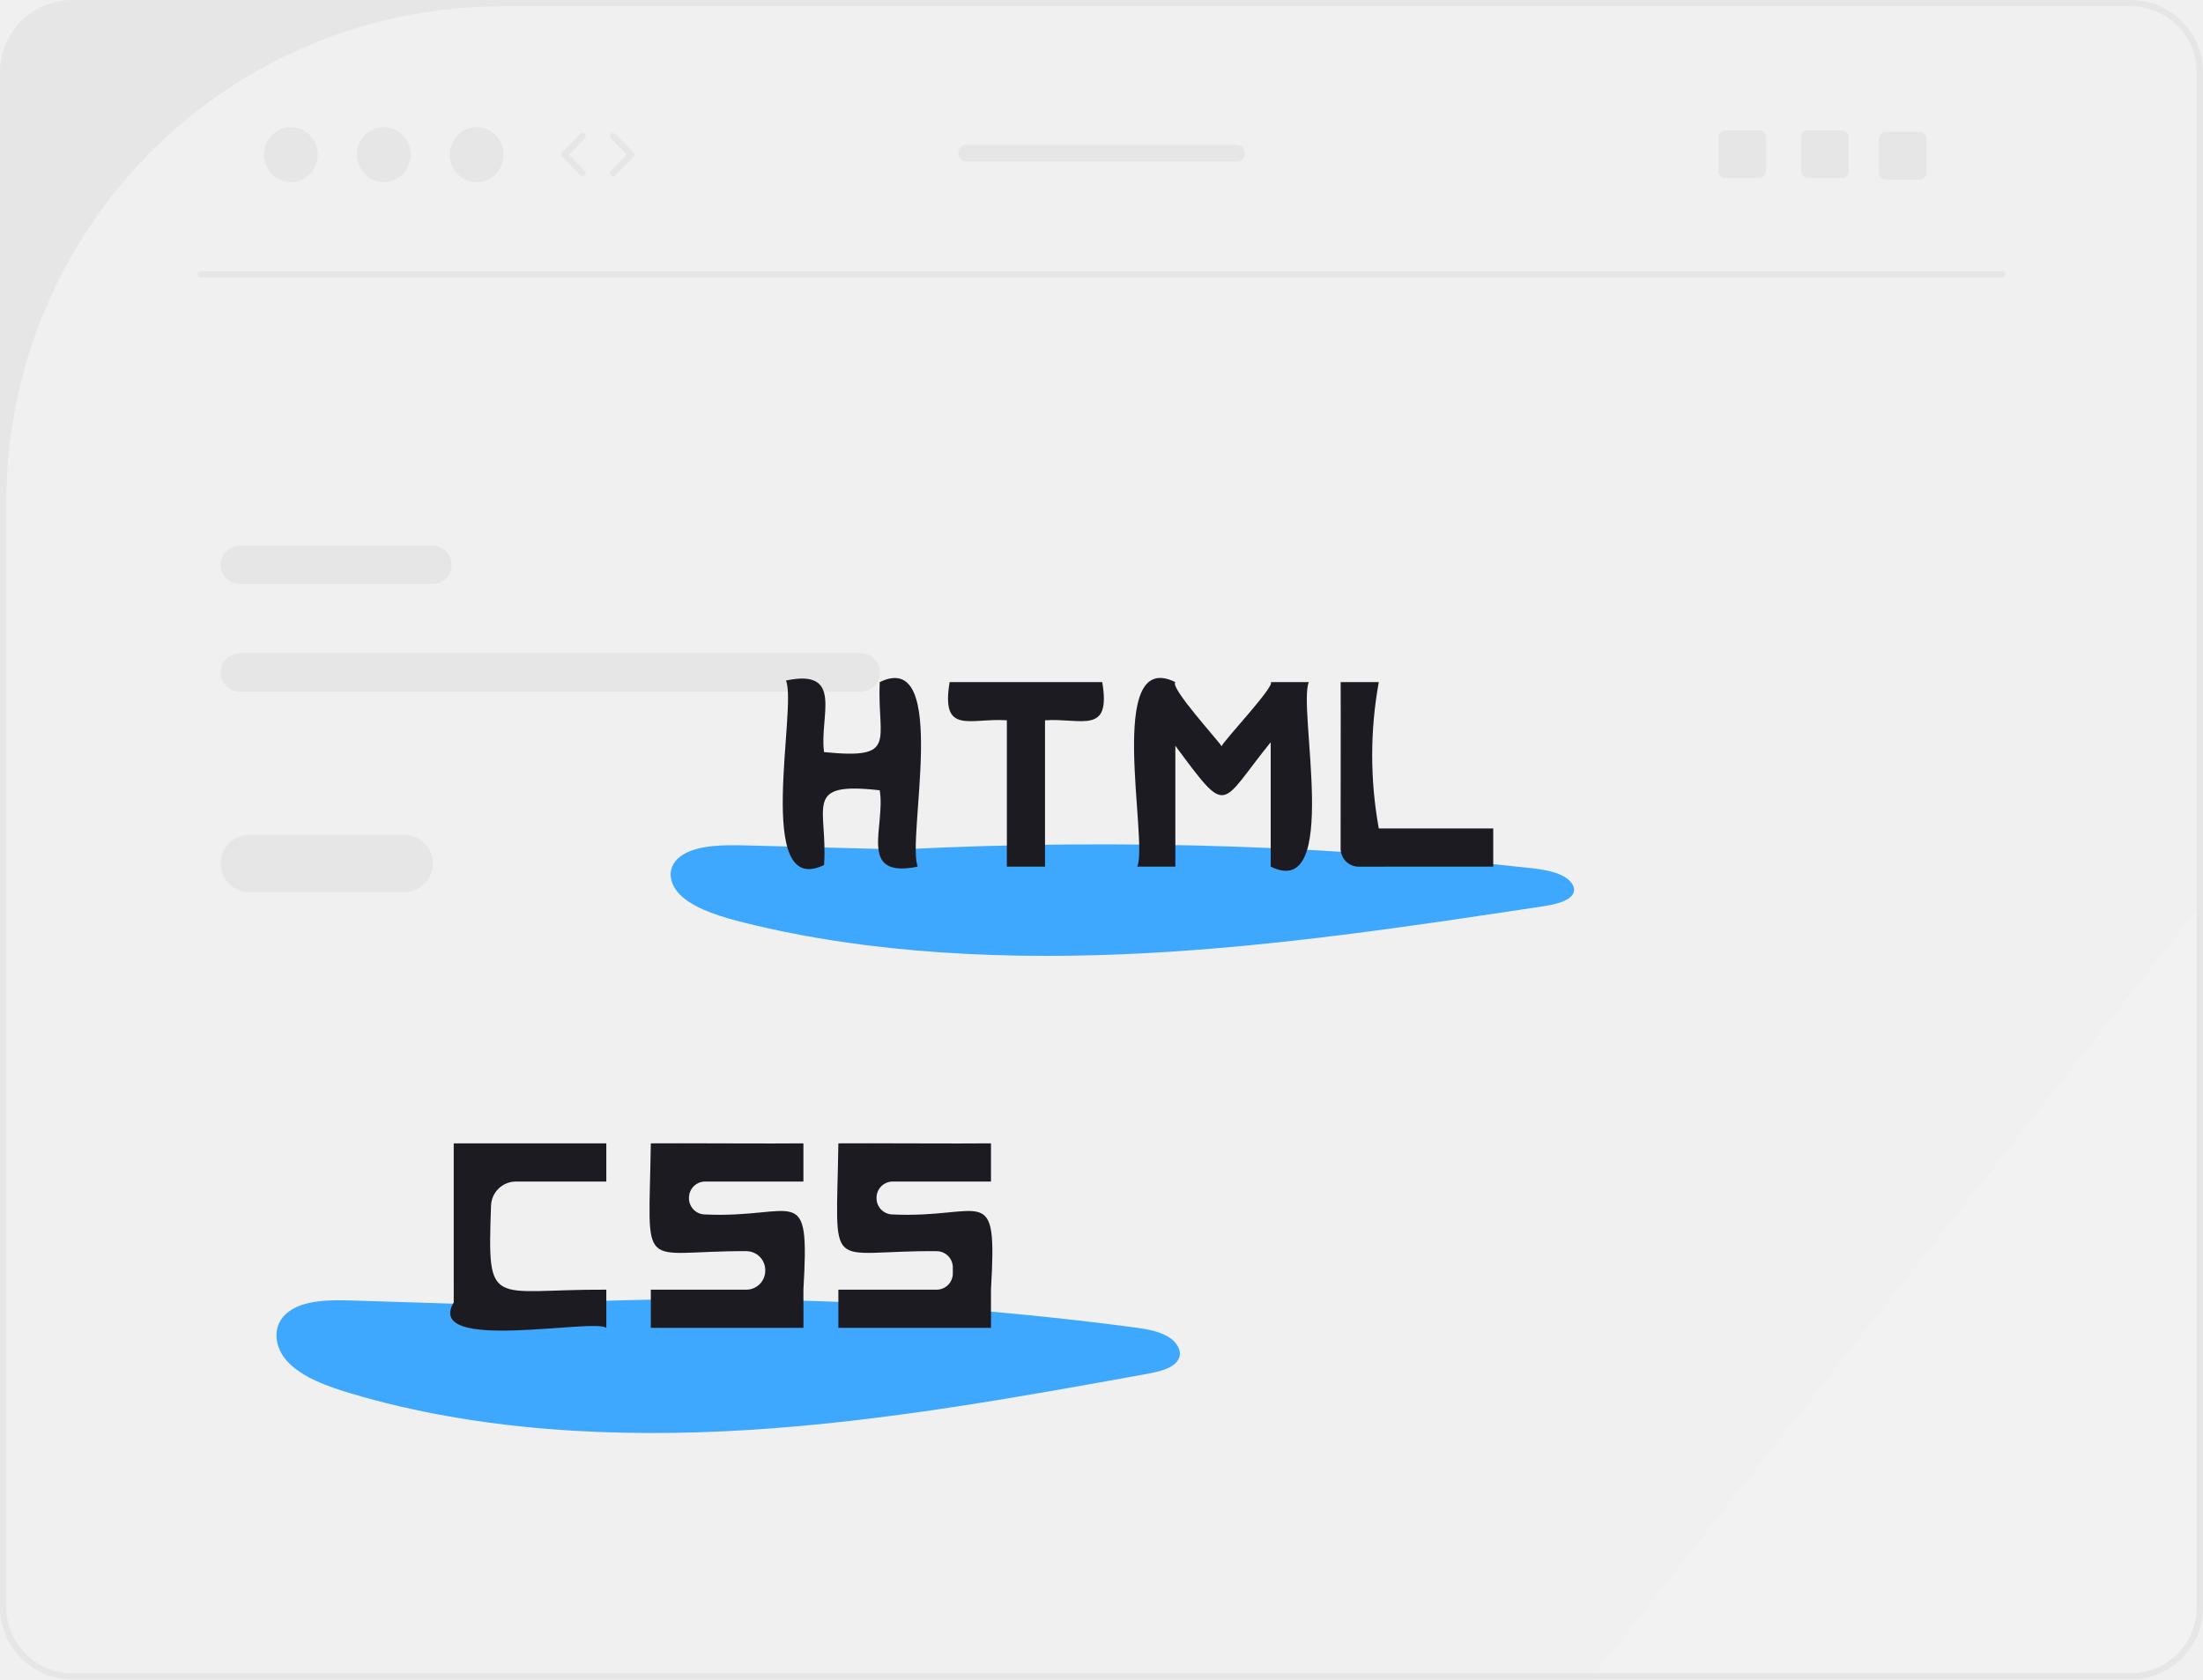
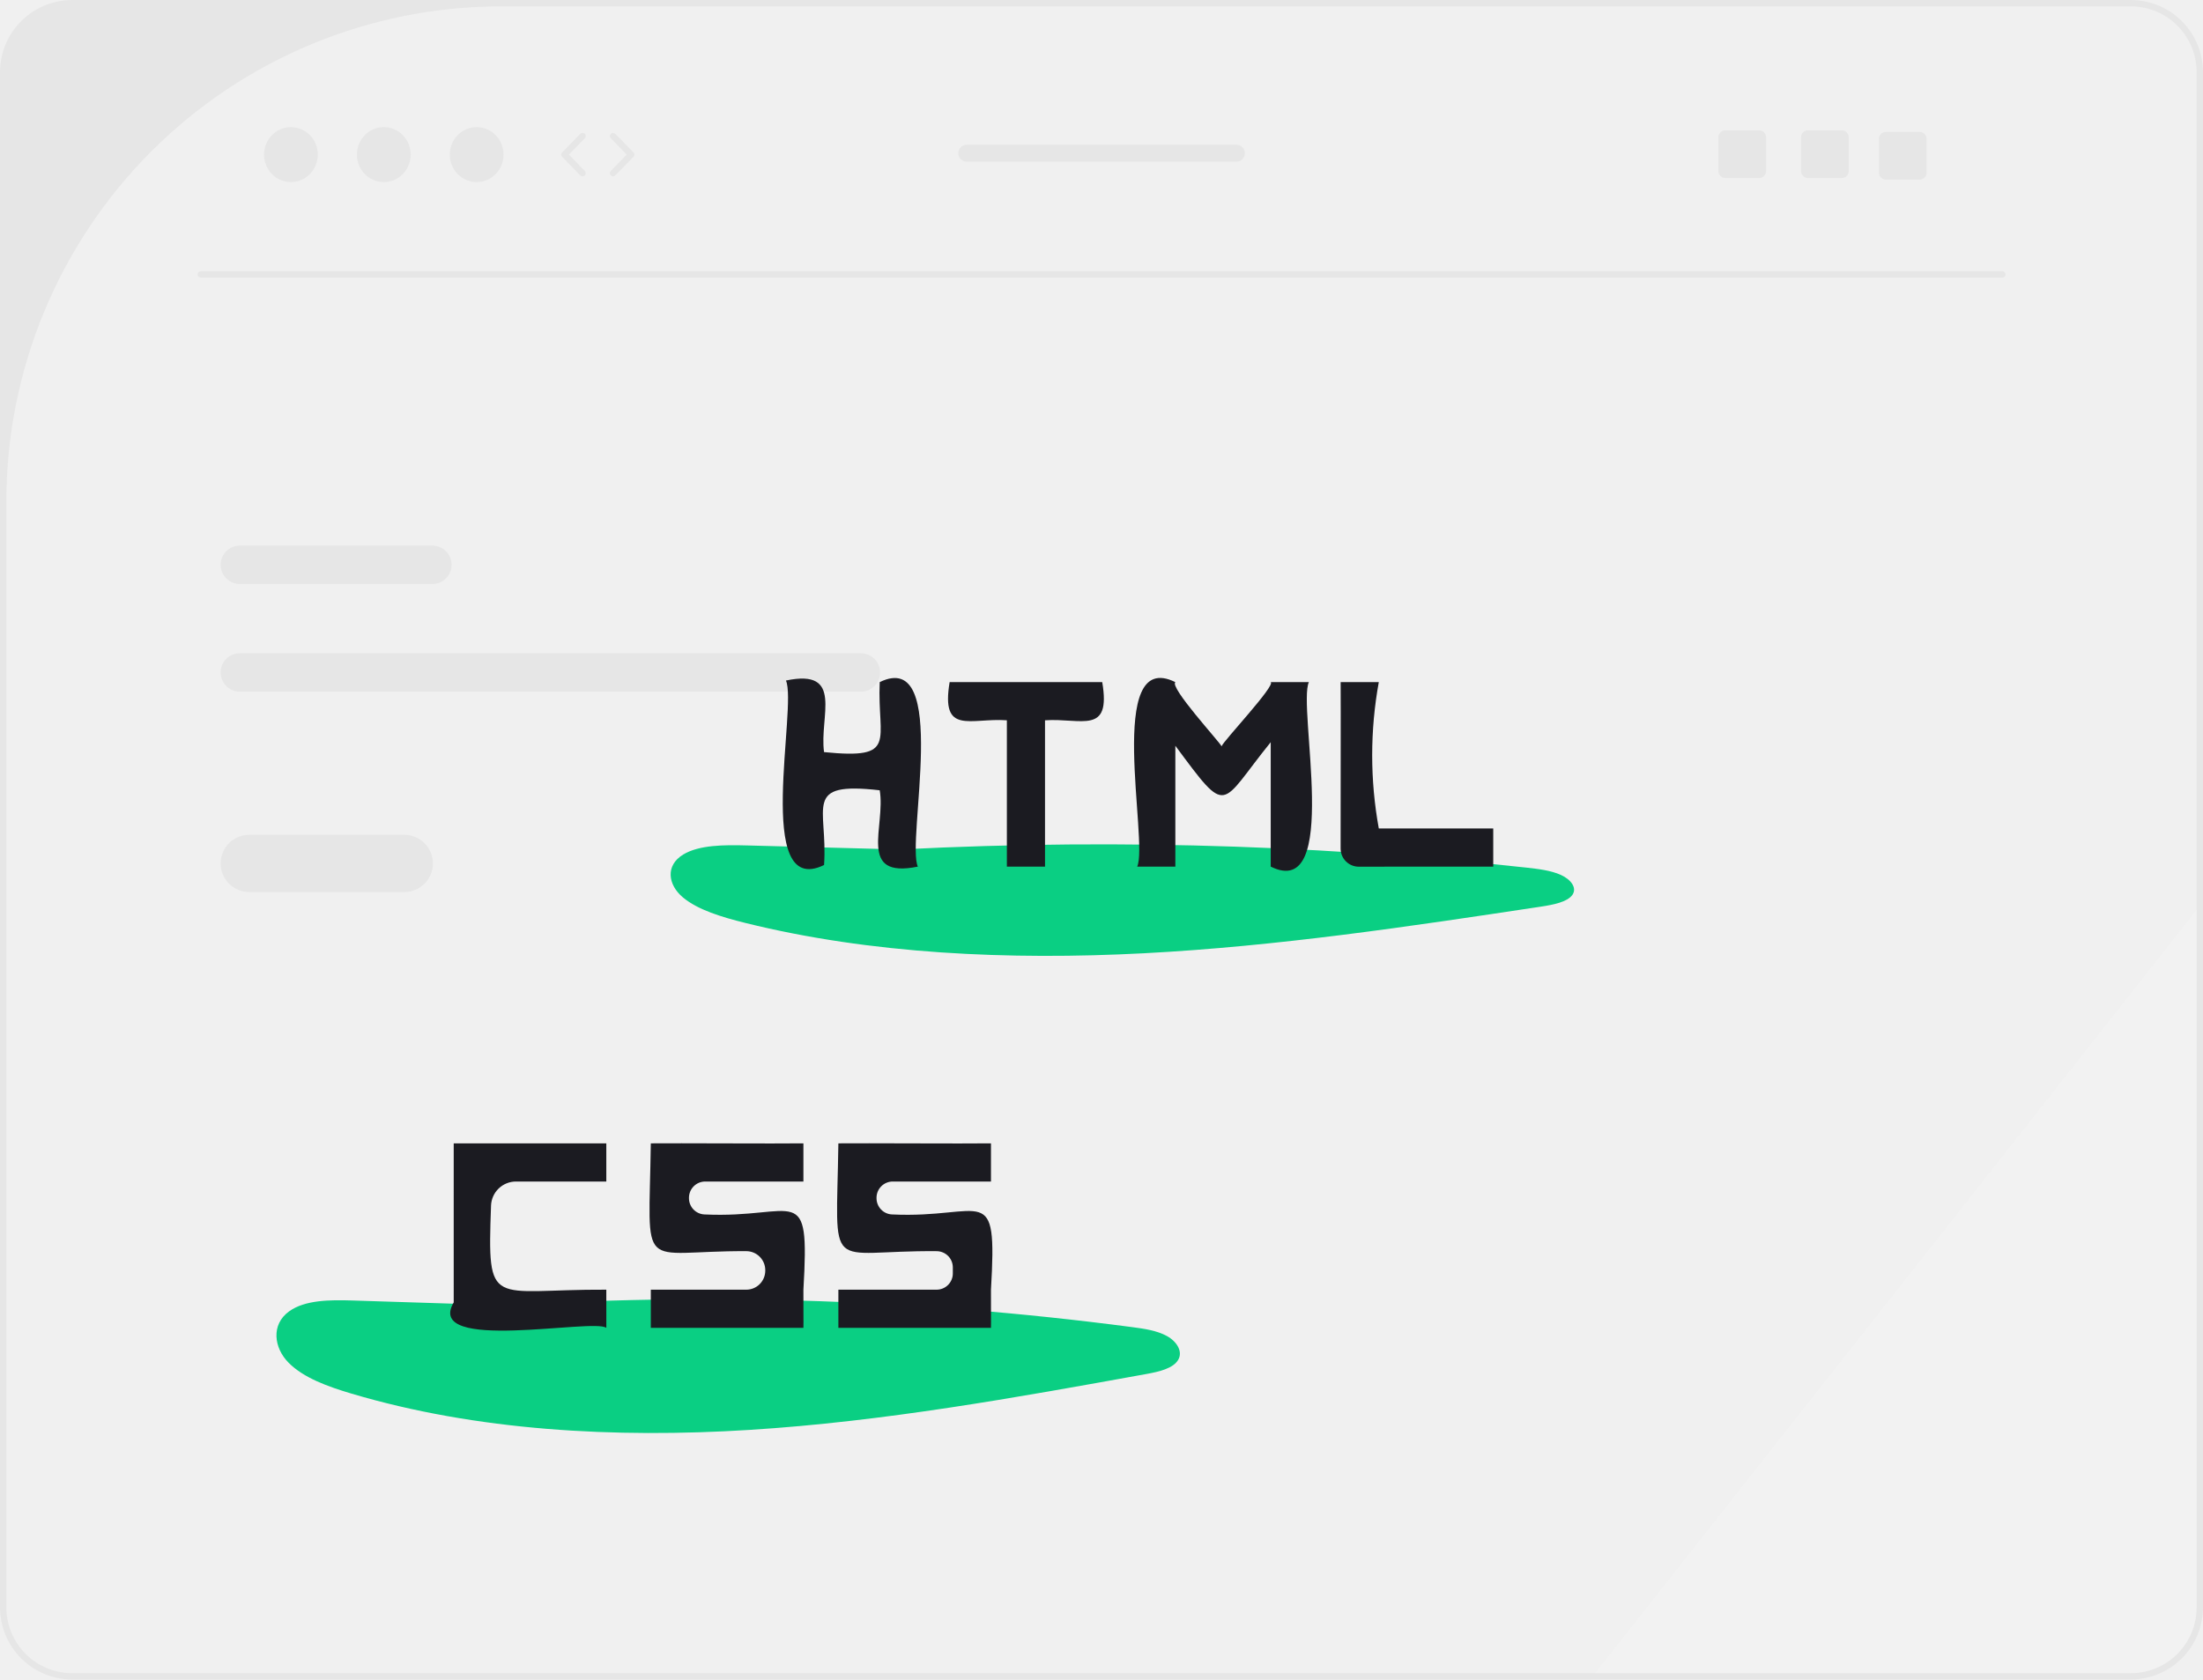
<svg xmlns="http://www.w3.org/2000/svg" width="139" height="106" viewBox="0 0 139 106" fill="none">
  <g clip-path="url(#clip0_105_223)">
    <path d="M139 56.915V101.445C138.999 102.653 138.519 103.81 137.665 104.664C136.812 105.518 135.656 105.999 134.449 106H100.323L100.64 105.599L138.599 57.425L139 56.915Z" fill="#F2F2F2" />
    <path d="M54.319 41.229H15.132C14.811 41.229 14.503 41.357 14.276 41.584C14.049 41.811 13.921 42.12 13.921 42.441C13.921 42.762 14.049 43.071 14.276 43.298C14.503 43.525 14.811 43.653 15.132 43.653H54.319C54.64 43.653 54.948 43.525 55.175 43.298C55.402 43.071 55.529 42.762 55.529 42.441C55.529 42.12 55.402 41.811 55.175 41.584C54.948 41.357 54.64 41.229 54.319 41.229Z" fill="#E6E6E6" />
    <path d="M27.282 34.435H15.132C14.811 34.435 14.503 34.562 14.276 34.79C14.049 35.017 13.921 35.325 13.921 35.646C13.921 35.968 14.049 36.276 14.276 36.503C14.503 36.73 14.811 36.858 15.132 36.858H27.282C27.603 36.858 27.911 36.73 28.138 36.503C28.365 36.276 28.493 35.968 28.493 35.646C28.493 35.325 28.365 35.017 28.138 34.79C27.911 34.562 27.603 34.435 27.282 34.435Z" fill="#E6E6E6" />
    <path d="M134.449 0H4.551C3.345 0.001 2.188 0.482 1.335 1.336C0.481 2.19 0.001 3.348 0 4.555V101.445C0.001 102.652 0.481 103.81 1.335 104.664C2.188 105.518 3.345 105.999 4.551 106H134.449C135.655 105.999 136.812 105.518 137.665 104.664C138.519 103.81 138.999 102.652 139 101.445V4.555C138.999 3.348 138.519 2.19 137.665 1.336C136.812 0.482 135.655 0.001 134.449 0ZM138.599 101.445C138.599 101.99 138.492 102.53 138.283 103.034C138.074 103.538 137.769 103.996 137.383 104.382C136.998 104.768 136.541 105.074 136.037 105.282C135.534 105.491 134.994 105.598 134.449 105.598H4.551C3.45 105.598 2.395 105.161 1.617 104.382C0.838 103.603 0.401 102.546 0.401 101.445V31.655C0.401 23.366 3.691 15.416 9.547 9.555C15.403 3.694 23.345 0.402 31.626 0.402H134.449C134.994 0.402 135.534 0.509 136.037 0.718C136.541 0.926 136.998 1.232 137.383 1.618C137.769 2.004 138.074 2.462 138.283 2.966C138.492 3.47 138.599 4.01 138.599 4.555V101.445Z" fill="#E6E6E6" />
    <path d="M126.342 17.52H12.668C12.615 17.52 12.564 17.499 12.527 17.461C12.489 17.423 12.468 17.372 12.468 17.319C12.468 17.266 12.489 17.215 12.527 17.177C12.564 17.139 12.615 17.118 12.668 17.118H126.342C126.395 17.118 126.446 17.139 126.484 17.177C126.521 17.215 126.542 17.266 126.542 17.319C126.542 17.372 126.521 17.423 126.484 17.461C126.446 17.499 126.395 17.52 126.342 17.52Z" fill="#E6E6E6" />
    <path d="M18.356 11.493C19.293 11.493 20.052 10.716 20.052 9.757C20.052 8.799 19.293 8.022 18.356 8.022C17.419 8.022 16.66 8.799 16.66 9.757C16.66 10.716 17.419 11.493 18.356 11.493Z" fill="#E6E6E6" />
    <path d="M24.215 11.493C25.152 11.493 25.912 10.716 25.912 9.757C25.912 8.799 25.152 8.022 24.215 8.022C23.279 8.022 22.519 8.799 22.519 9.757C22.519 10.716 23.279 11.493 24.215 11.493Z" fill="#E6E6E6" />
    <path d="M30.075 11.493C31.012 11.493 31.771 10.716 31.771 9.757C31.771 8.799 31.012 8.022 30.075 8.022C29.138 8.022 28.379 8.799 28.379 9.757C28.379 10.716 29.138 11.493 30.075 11.493Z" fill="#E6E6E6" />
    <path d="M36.757 11.129C36.73 11.129 36.703 11.124 36.679 11.114C36.654 11.103 36.632 11.088 36.613 11.069L35.469 9.898C35.432 9.86 35.411 9.81 35.411 9.757C35.411 9.705 35.432 9.654 35.469 9.617L36.613 8.446C36.631 8.427 36.653 8.412 36.678 8.401C36.702 8.39 36.728 8.385 36.755 8.384C36.781 8.384 36.807 8.389 36.832 8.399C36.857 8.408 36.879 8.423 36.898 8.442C36.917 8.46 36.932 8.482 36.943 8.507C36.953 8.531 36.958 8.557 36.958 8.584C36.959 8.61 36.953 8.637 36.943 8.661C36.933 8.686 36.919 8.708 36.9 8.727L35.893 9.757L36.9 10.788C36.928 10.816 36.946 10.852 36.953 10.891C36.961 10.93 36.957 10.97 36.941 11.006C36.926 11.043 36.9 11.074 36.867 11.096C36.835 11.117 36.796 11.129 36.757 11.129Z" fill="#E6E6E6" />
    <path d="M38.68 11.129C38.64 11.129 38.602 11.117 38.569 11.096C38.536 11.074 38.51 11.043 38.495 11.006C38.48 10.97 38.475 10.93 38.483 10.891C38.49 10.852 38.509 10.816 38.536 10.788L39.544 9.757L38.536 8.727C38.5 8.689 38.48 8.638 38.48 8.585C38.481 8.532 38.503 8.481 38.541 8.444C38.579 8.407 38.629 8.387 38.682 8.387C38.735 8.387 38.786 8.409 38.823 8.446L39.968 9.617C40.004 9.654 40.025 9.705 40.025 9.757C40.025 9.81 40.004 9.86 39.968 9.898L38.823 11.069C38.804 11.088 38.782 11.103 38.758 11.114C38.733 11.124 38.706 11.129 38.68 11.129Z" fill="#E6E6E6" />
    <path d="M116.205 8.223H114.077C114.019 8.223 113.962 8.234 113.909 8.256C113.855 8.278 113.807 8.311 113.766 8.352C113.725 8.392 113.693 8.441 113.671 8.494C113.649 8.548 113.637 8.605 113.637 8.662V10.794C113.637 10.852 113.649 10.909 113.671 10.963C113.693 11.016 113.725 11.065 113.766 11.105C113.807 11.146 113.855 11.179 113.909 11.201C113.962 11.223 114.019 11.234 114.077 11.234H116.205C116.322 11.234 116.434 11.188 116.516 11.106C116.599 11.023 116.646 10.911 116.646 10.794V8.662C116.646 8.546 116.599 8.434 116.516 8.351C116.434 8.269 116.322 8.223 116.205 8.223Z" fill="#E6E6E6" />
    <path d="M110.99 8.223H108.862C108.804 8.223 108.747 8.234 108.694 8.256C108.64 8.278 108.592 8.311 108.551 8.352C108.51 8.392 108.478 8.441 108.456 8.494C108.434 8.548 108.422 8.605 108.422 8.662V10.794C108.422 10.852 108.434 10.909 108.456 10.963C108.478 11.016 108.51 11.065 108.551 11.105C108.592 11.146 108.64 11.179 108.694 11.201C108.747 11.223 108.804 11.234 108.862 11.234H110.99C111.106 11.234 111.218 11.188 111.301 11.106C111.384 11.023 111.431 10.911 111.431 10.794V8.662C111.431 8.546 111.384 8.434 111.301 8.351C111.218 8.269 111.106 8.223 110.99 8.223Z" fill="#E6E6E6" />
    <path d="M121.119 8.323H118.991C118.933 8.323 118.876 8.335 118.823 8.357C118.769 8.379 118.721 8.411 118.68 8.452C118.639 8.493 118.607 8.541 118.585 8.595C118.563 8.648 118.551 8.705 118.552 8.763V10.895C118.551 10.953 118.563 11.01 118.585 11.063C118.607 11.117 118.639 11.165 118.68 11.206C118.721 11.247 118.769 11.279 118.823 11.301C118.876 11.323 118.933 11.335 118.991 11.335H121.119C121.236 11.335 121.348 11.288 121.43 11.206C121.513 11.124 121.56 11.012 121.56 10.895V8.763C121.56 8.646 121.513 8.534 121.43 8.452C121.348 8.369 121.236 8.323 121.119 8.323Z" fill="#E6E6E6" />
    <path d="M78.011 9.134H61C60.858 9.134 60.721 9.191 60.621 9.291C60.52 9.392 60.464 9.528 60.464 9.67C60.464 9.812 60.52 9.949 60.621 10.049C60.721 10.15 60.858 10.206 61 10.206H78.011C78.153 10.206 78.289 10.15 78.389 10.049C78.49 9.949 78.546 9.812 78.546 9.67C78.546 9.528 78.49 9.392 78.389 9.291C78.289 9.191 78.153 9.134 78.011 9.134Z" fill="#E6E6E6" />
-     <path d="M32.415 82.4L22.242 82.078C20.831 82.034 19.245 82.036 18.238 82.766C17.096 83.594 17.269 85.062 18.217 86.013C19.166 86.965 20.68 87.509 22.166 87.951C30.061 90.3 38.8 90.777 47.284 90.245C55.769 89.714 64.078 88.211 72.347 86.714C73.132 86.572 74.02 86.368 74.34 85.821C74.65 85.293 74.245 84.656 73.616 84.314C72.987 83.972 72.19 83.857 71.421 83.756C57.491 81.924 43.411 81.522 29.4 82.556" fill="#3EA8FF" />
+     <path d="M32.415 82.4L22.242 82.078C20.831 82.034 19.245 82.036 18.238 82.766C17.096 83.594 17.269 85.062 18.217 86.013C19.166 86.965 20.68 87.509 22.166 87.951C30.061 90.3 38.8 90.777 47.284 90.245C55.769 89.714 64.078 88.211 72.347 86.714C73.132 86.572 74.02 86.368 74.34 85.821C74.65 85.293 74.245 84.656 73.616 84.314C72.987 83.972 72.19 83.857 71.421 83.756C57.491 81.924 43.411 81.522 29.4 82.556" fill="#0ACF83" />
    <path d="M50.692 74.569V72.16C48.945 72.185 42.695 72.142 41.064 72.16C40.943 80.58 40.199 78.931 47.091 78.964C47.408 78.965 47.711 79.091 47.935 79.316C48.159 79.54 48.285 79.844 48.285 80.162V80.198C48.285 80.515 48.159 80.82 47.934 81.044C47.71 81.269 47.406 81.395 47.089 81.395H41.064V83.804H50.692C50.705 83.796 50.682 81.478 50.692 81.395C51.099 74.416 50.294 76.926 44.441 76.646C44.179 76.633 43.932 76.519 43.752 76.329C43.571 76.138 43.471 75.886 43.471 75.623V75.593C43.471 75.322 43.579 75.061 43.771 74.869C43.962 74.677 44.223 74.569 44.494 74.569H50.692Z" fill="#1B1B21" />
    <path d="M62.526 74.569V72.16C60.779 72.185 54.529 72.142 52.898 72.16C52.776 80.653 52.02 78.901 59.106 78.965C59.376 78.968 59.633 79.077 59.823 79.268C60.013 79.46 60.119 79.719 60.119 79.989C60.119 80.115 60.119 80.245 60.119 80.372C60.119 80.506 60.093 80.639 60.041 80.763C59.99 80.888 59.914 81 59.819 81.095C59.724 81.19 59.612 81.266 59.487 81.317C59.363 81.369 59.23 81.395 59.096 81.395H52.898V83.804H62.526C62.539 83.796 62.516 81.478 62.526 81.395C62.933 74.416 62.128 76.926 56.275 76.646C56.013 76.633 55.766 76.519 55.586 76.329C55.405 76.138 55.305 75.886 55.305 75.623V75.593C55.305 75.322 55.413 75.061 55.605 74.869C55.797 74.677 56.057 74.569 56.328 74.569H62.526Z" fill="#1B1B21" />
    <path d="M38.256 74.569V72.16H28.628C28.622 74.309 28.633 79.996 28.628 82.198C26.741 85.396 37.462 83.182 38.257 83.805C38.256 83.804 38.256 81.395 38.256 81.395C30.931 81.357 30.747 82.729 30.982 76.089C30.997 75.681 31.168 75.295 31.461 75.012C31.755 74.728 32.146 74.57 32.554 74.569C34.671 74.569 38.256 74.569 38.256 74.569Z" fill="#1B1B21" />
-     <path d="M57.286 53.625L47.114 53.357C45.703 53.319 44.116 53.321 43.11 53.93C41.968 54.62 42.141 55.843 43.089 56.637C44.037 57.43 45.551 57.883 47.038 58.252C54.933 60.21 63.671 60.607 72.156 60.164C80.64 59.721 88.95 58.469 97.219 57.221C98.003 57.102 98.892 56.932 99.212 56.477C99.521 56.036 99.116 55.505 98.487 55.22C97.859 54.935 97.061 54.84 96.293 54.755C82.339 53.227 68.281 52.892 54.272 53.755" fill="#3EA8FF" />
+     <path d="M57.286 53.625L47.114 53.357C45.703 53.319 44.116 53.321 43.11 53.93C41.968 54.62 42.141 55.843 43.089 56.637C44.037 57.43 45.551 57.883 47.038 58.252C54.933 60.21 63.671 60.607 72.156 60.164C80.64 59.721 88.95 58.469 97.219 57.221C98.003 57.102 98.892 56.932 99.212 56.477C99.521 56.036 99.116 55.505 98.487 55.22C97.859 54.935 97.061 54.84 96.293 54.755C82.339 53.227 68.281 52.892 54.272 53.755" fill="#0ACF83" />
    <path d="M55.506 43.05C55.342 46.77 56.708 47.94 51.995 47.467C51.677 45.248 53.291 42.169 49.589 42.95C50.33 44.56 47.522 56.771 51.995 54.593C52.246 50.925 50.59 49.315 55.506 49.877C55.9 52.145 54.06 55.482 57.912 54.694C57.171 53.084 59.979 40.873 55.506 43.05Z" fill="#1B1B21" />
    <path d="M80.177 43.05C80.507 43.255 77.15 46.809 77.077 47.101C76.977 46.852 73.772 43.374 74.159 43.051C69.701 40.845 72.48 53.128 71.752 54.695C71.752 54.694 74.159 54.694 74.159 54.694V47.066C77.543 51.633 76.914 50.865 80.177 46.842L80.177 54.694C84.635 56.901 81.857 44.617 82.584 43.05C82.584 43.05 80.177 43.05 80.177 43.05Z" fill="#1B1B21" />
    <path d="M69.546 43.05H59.918C59.353 46.428 61.223 45.295 63.529 45.459L63.529 54.694H65.936V45.46C68.231 45.303 70.119 46.413 69.546 43.05Z" fill="#1B1B21" />
    <path d="M86.996 52.285C86.44 49.232 86.44 46.104 86.996 43.05H84.589C84.603 44.577 84.585 50.736 84.587 53.552C84.586 53.856 84.707 54.148 84.921 54.363C85.136 54.578 85.427 54.699 85.731 54.699C88.156 54.703 92.785 54.685 94.217 54.694L94.217 52.285H86.996Z" fill="#1B1B21" />
    <path d="M25.51 52.687H15.727C15.248 52.687 14.789 52.877 14.45 53.216C14.112 53.555 13.921 54.014 13.921 54.494C13.921 54.973 14.112 55.432 14.45 55.771C14.789 56.11 15.248 56.3 15.727 56.3H25.51C25.988 56.3 26.448 56.11 26.786 55.771C27.125 55.432 27.315 54.973 27.315 54.494C27.315 54.014 27.125 53.555 26.786 53.216C26.448 52.877 25.988 52.687 25.51 52.687Z" fill="#E6E6E6" />
  </g>
  <defs>
    <clipPath id="clip0_105_223">
      <rect width="139" height="106" fill="white" />
    </clipPath>
  </defs>
</svg>
